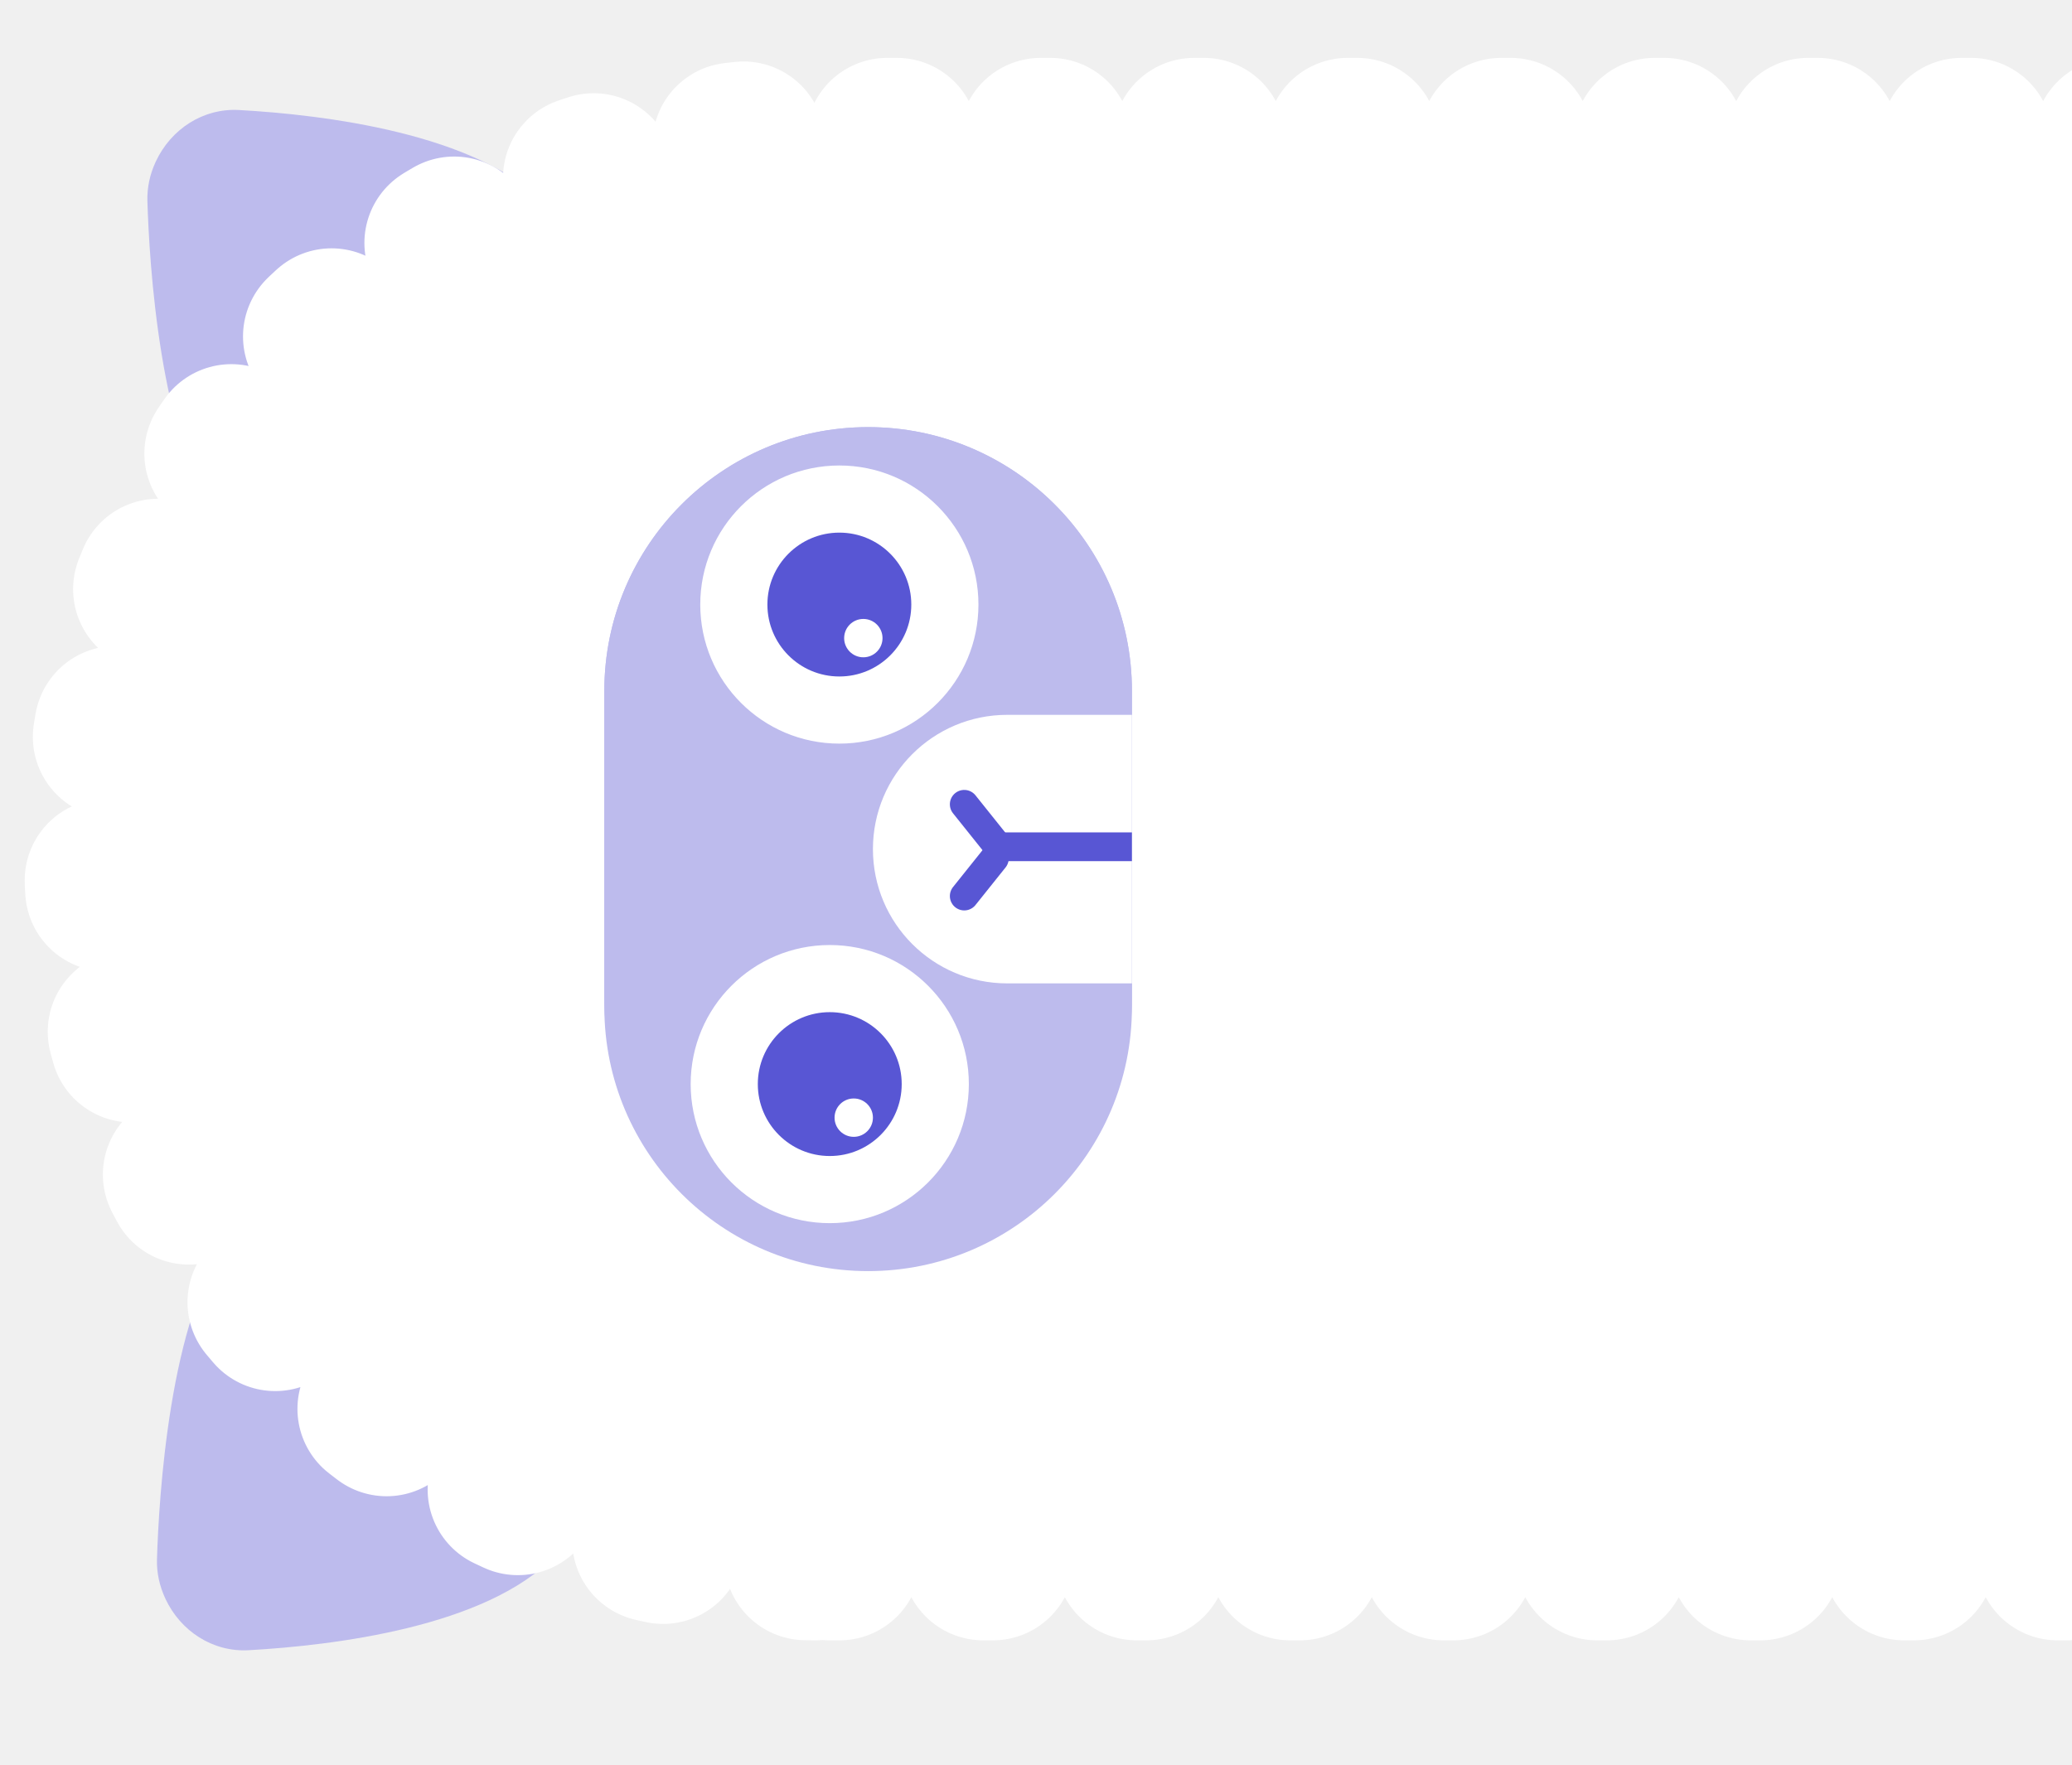
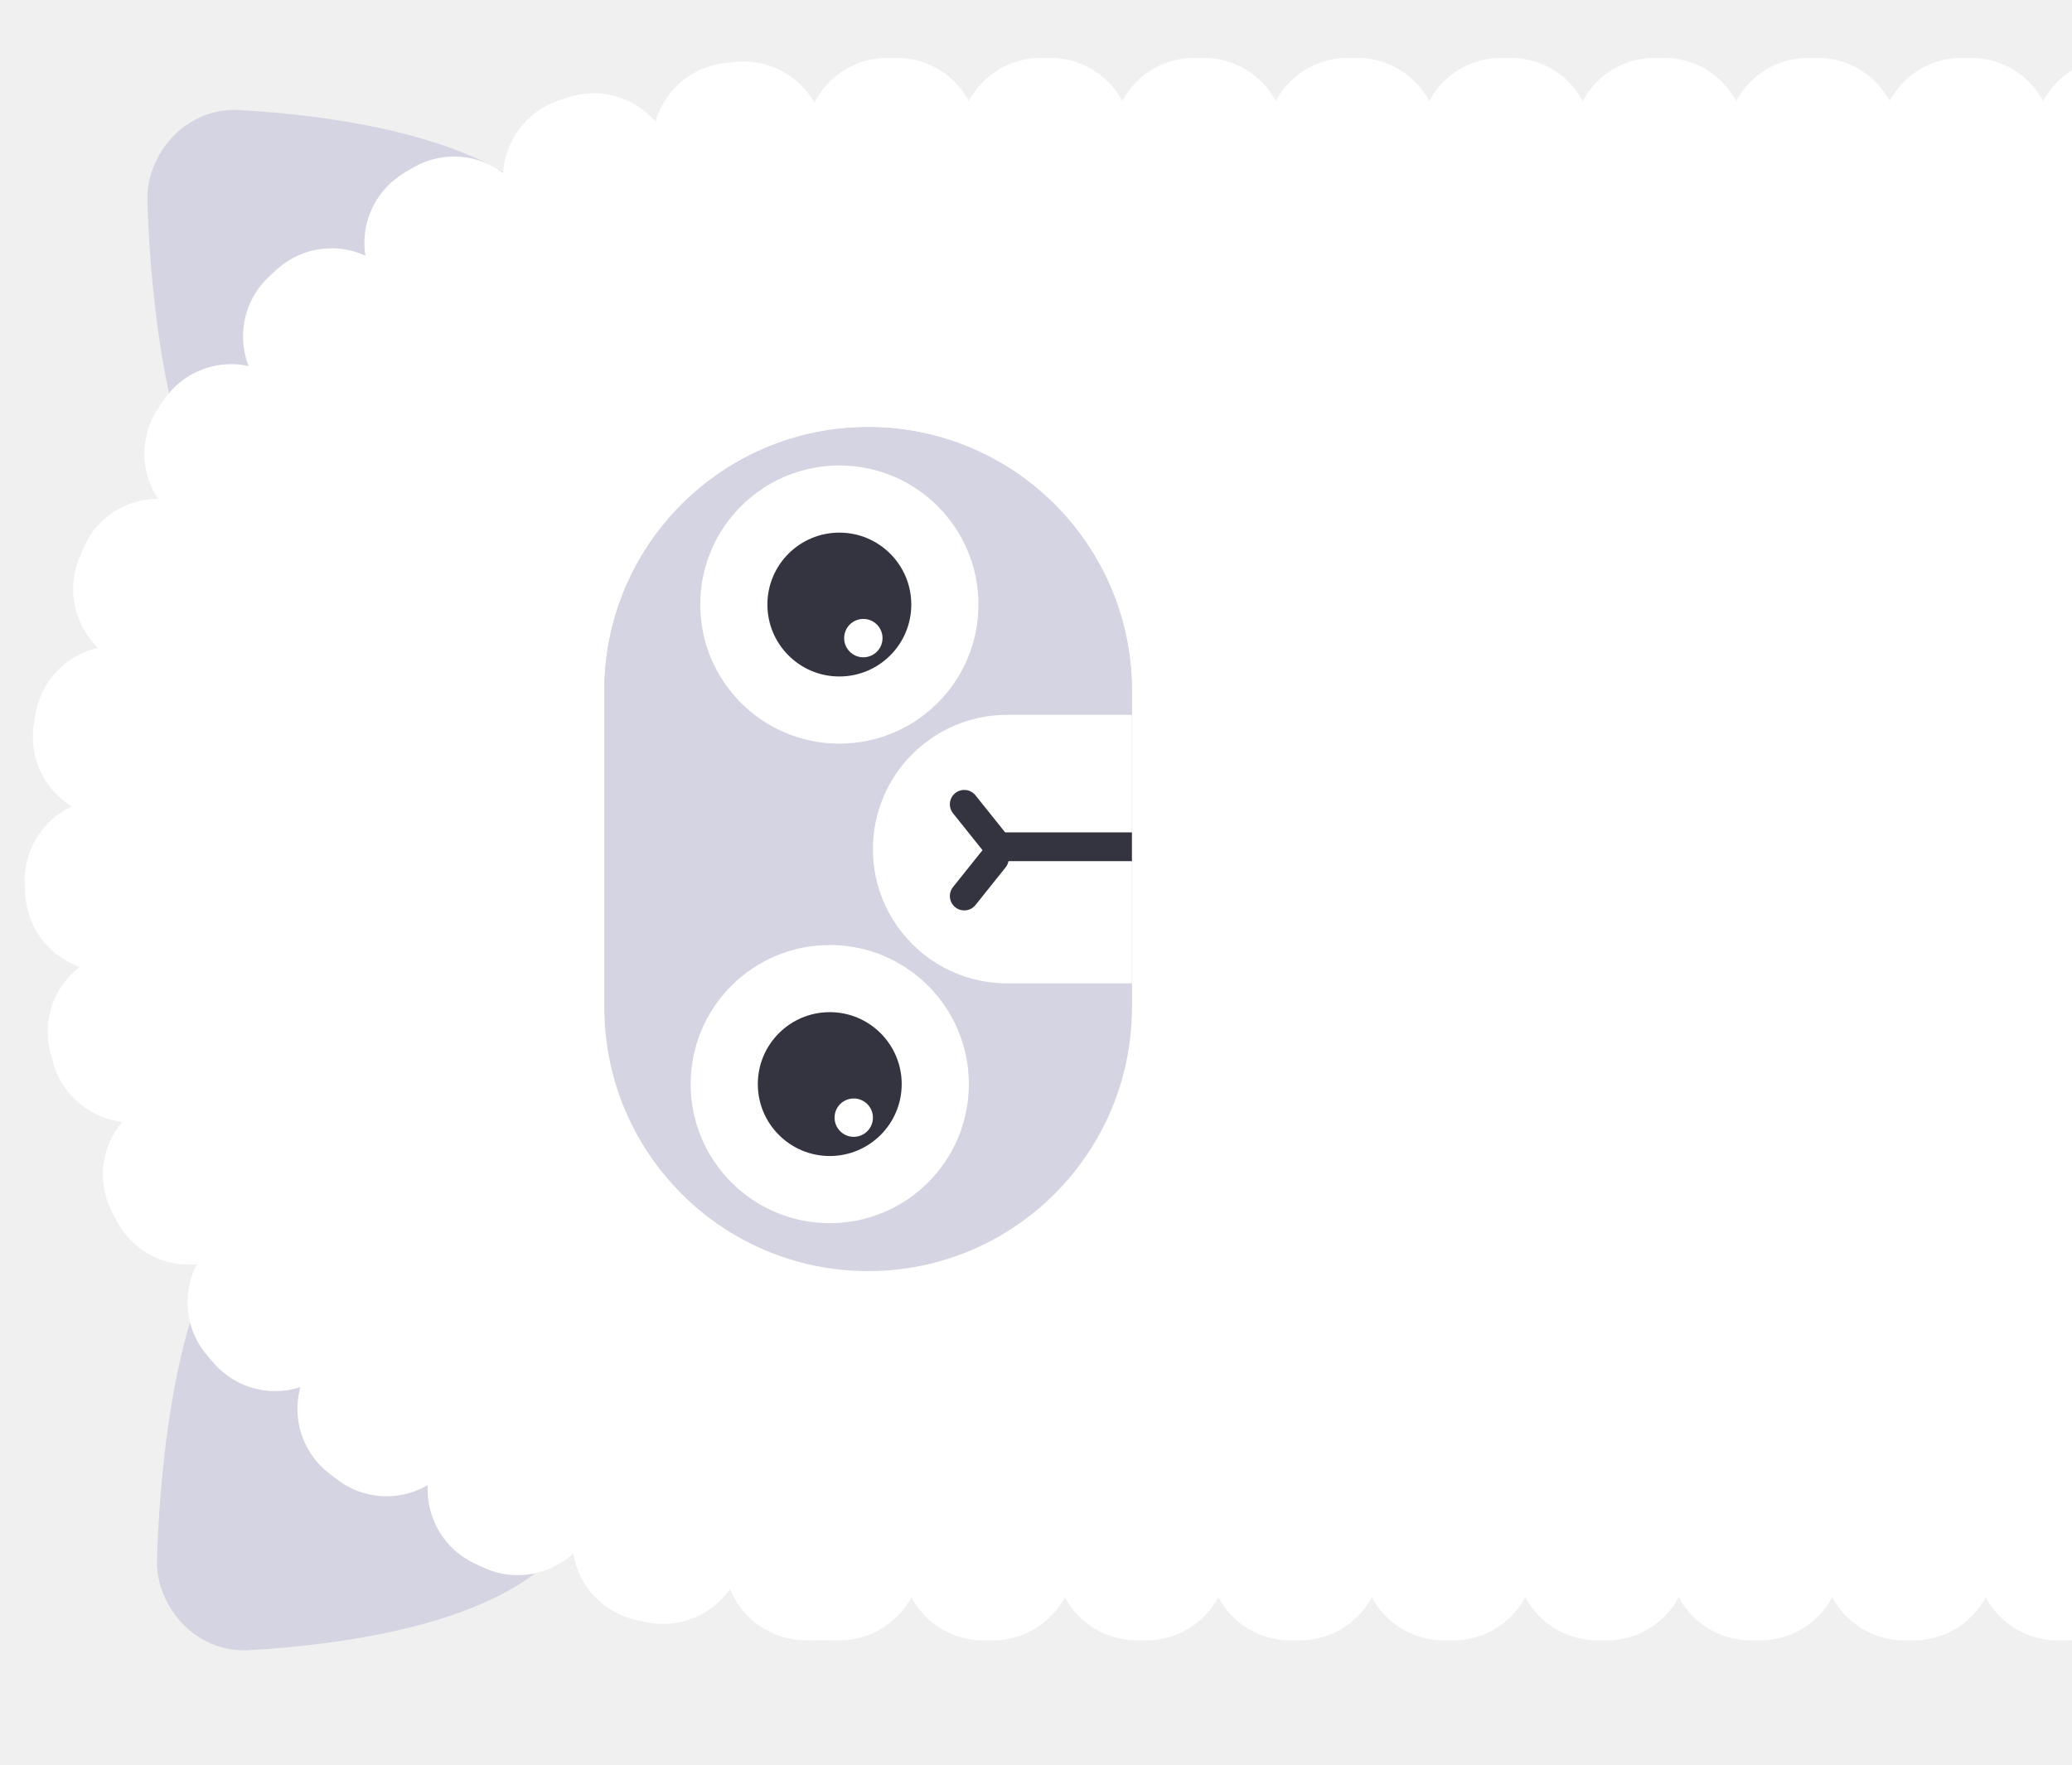
<svg xmlns="http://www.w3.org/2000/svg" width="216" height="184" viewBox="0 0 216 184" fill="none">
-   <path d="M25.918 172.064C22.186 172.273 18.822 170.079 17.242 166.693C16.637 165.398 16.322 163.998 16.365 162.57C16.558 156.209 17.648 137.462 23.824 129.227C37.824 135.226 45.824 149.726 57.824 162.227C50.765 169.639 34.734 171.57 25.918 172.064Z" fill="#BDBBED" />
-   <path d="M24.918 11.471C21.186 11.262 17.822 13.456 16.242 16.843C15.637 18.137 15.322 19.537 15.366 20.966C15.558 27.326 16.648 46.073 22.824 54.309C36.824 48.309 44.824 33.809 56.824 21.309C49.765 13.896 33.734 11.966 24.918 11.471Z" fill="#BDBBED" />
+   <path d="M25.917 172.064C22.186 172.273 18.822 170.079 17.241 166.693C16.637 165.398 16.322 163.998 16.365 162.57C16.558 156.209 17.648 137.462 23.824 129.227C37.824 135.226 45.824 149.726 57.824 162.227C50.764 169.639 34.734 171.57 25.917 172.064Z" fill="#D5D4E2" />
+   <path d="M24.917 11.471C21.186 11.262 17.822 13.456 16.241 16.843C15.637 18.137 15.322 19.537 15.365 20.966C15.557 27.326 16.648 46.073 22.824 54.309C36.824 48.309 44.824 33.809 56.824 21.309C49.764 13.896 33.734 11.966 24.917 11.471Z" fill="#D5D4E2" />
  <path d="M85 162.535C44.131 162.535 11 129.404 11 88.535C11 47.666 44.131 14.535 85 14.535L232 14.535L232 162.535L85 162.535Z" fill="white" stroke="white" stroke-width="17" stroke-linecap="round" stroke-linejoin="round" stroke-dasharray="1 15" />
-   <rect x="63" y="132.535" width="88" height="55" rx="27.5" transform="rotate(-90 63 132.535)" fill="#BDBBED" />
-   <rect x="63" y="131.535" width="87" height="55" rx="27.5" transform="rotate(-90 63 131.535)" fill="#BDBBED" />
+   <rect x="63" y="132.535" width="88" height="55" rx="27.5" transform="rotate(-90 63 132.535)" fill="#D5D4E2" />
+   <rect x="63" y="131.535" width="87" height="55" rx="27.5" transform="rotate(-90 63 131.535)" fill="#D5D4E2" />
  <path d="M105 102.535C97.268 102.535 91 96.267 91 88.535C91 80.803 97.268 74.535 105 74.535L118 74.535L118 102.535L105 102.535Z" fill="white" />
  <rect x="72" y="127.535" width="29" height="29" rx="14.5" transform="rotate(-90 72 127.535)" fill="white" />
  <rect x="73" y="77.535" width="29" height="29" rx="14.5" transform="rotate(-90 73 77.5352)" fill="white" />
-   <rect x="79" y="120.535" width="15" height="15" rx="7.5" transform="rotate(-90 79 120.535)" fill="#5856D4" />
+   <rect x="79" y="120.535" width="15" height="15" rx="7.5" transform="rotate(-90 79 120.535)" fill="#343440" />
  <rect width="4" height="4" rx="2" transform="matrix(-4.37114e-08 -1 -1 4.37114e-08 91 118.535)" fill="white" />
-   <rect x="80" y="70.535" width="15" height="15" rx="7.5" transform="rotate(-90 80 70.5352)" fill="#5856D4" />
+   <rect x="80" y="70.535" width="15" height="15" rx="7.5" transform="rotate(-90 80 70.5352)" fill="#343440" />
  <rect width="4" height="4" rx="2" transform="matrix(-4.37114e-08 -1 -1 4.37114e-08 92 68.5352)" fill="white" />
-   <line x1="100.521" y1="93.427" x2="103.657" y2="89.506" stroke="#5856D4" stroke-width="3" stroke-linecap="round" />
-   <line x1="1.5" y1="-1.5" x2="6.521" y2="-1.5" transform="matrix(0.624695 0.780869 0.780869 -0.624695 100.755 81.7549)" stroke="#5856D4" stroke-width="3" stroke-linecap="round" />
-   <line x1="105.5" y1="88.29" x2="116.5" y2="88.29" stroke="#5856D4" stroke-width="3" stroke-linecap="square" />
+   <line x1="100.521" y1="93.427" x2="103.657" y2="89.506" stroke="#343440" stroke-width="3" stroke-linecap="round" />
+   <line x1="1.5" y1="-1.5" x2="6.521" y2="-1.5" transform="matrix(0.624695 0.780869 0.780869 -0.624695 100.755 81.7549)" stroke="#343440" stroke-width="3" stroke-linecap="round" />
+   <line x1="105.5" y1="88.29" x2="116.5" y2="88.29" stroke="#343440" stroke-width="3" stroke-linecap="square" />
</svg>
